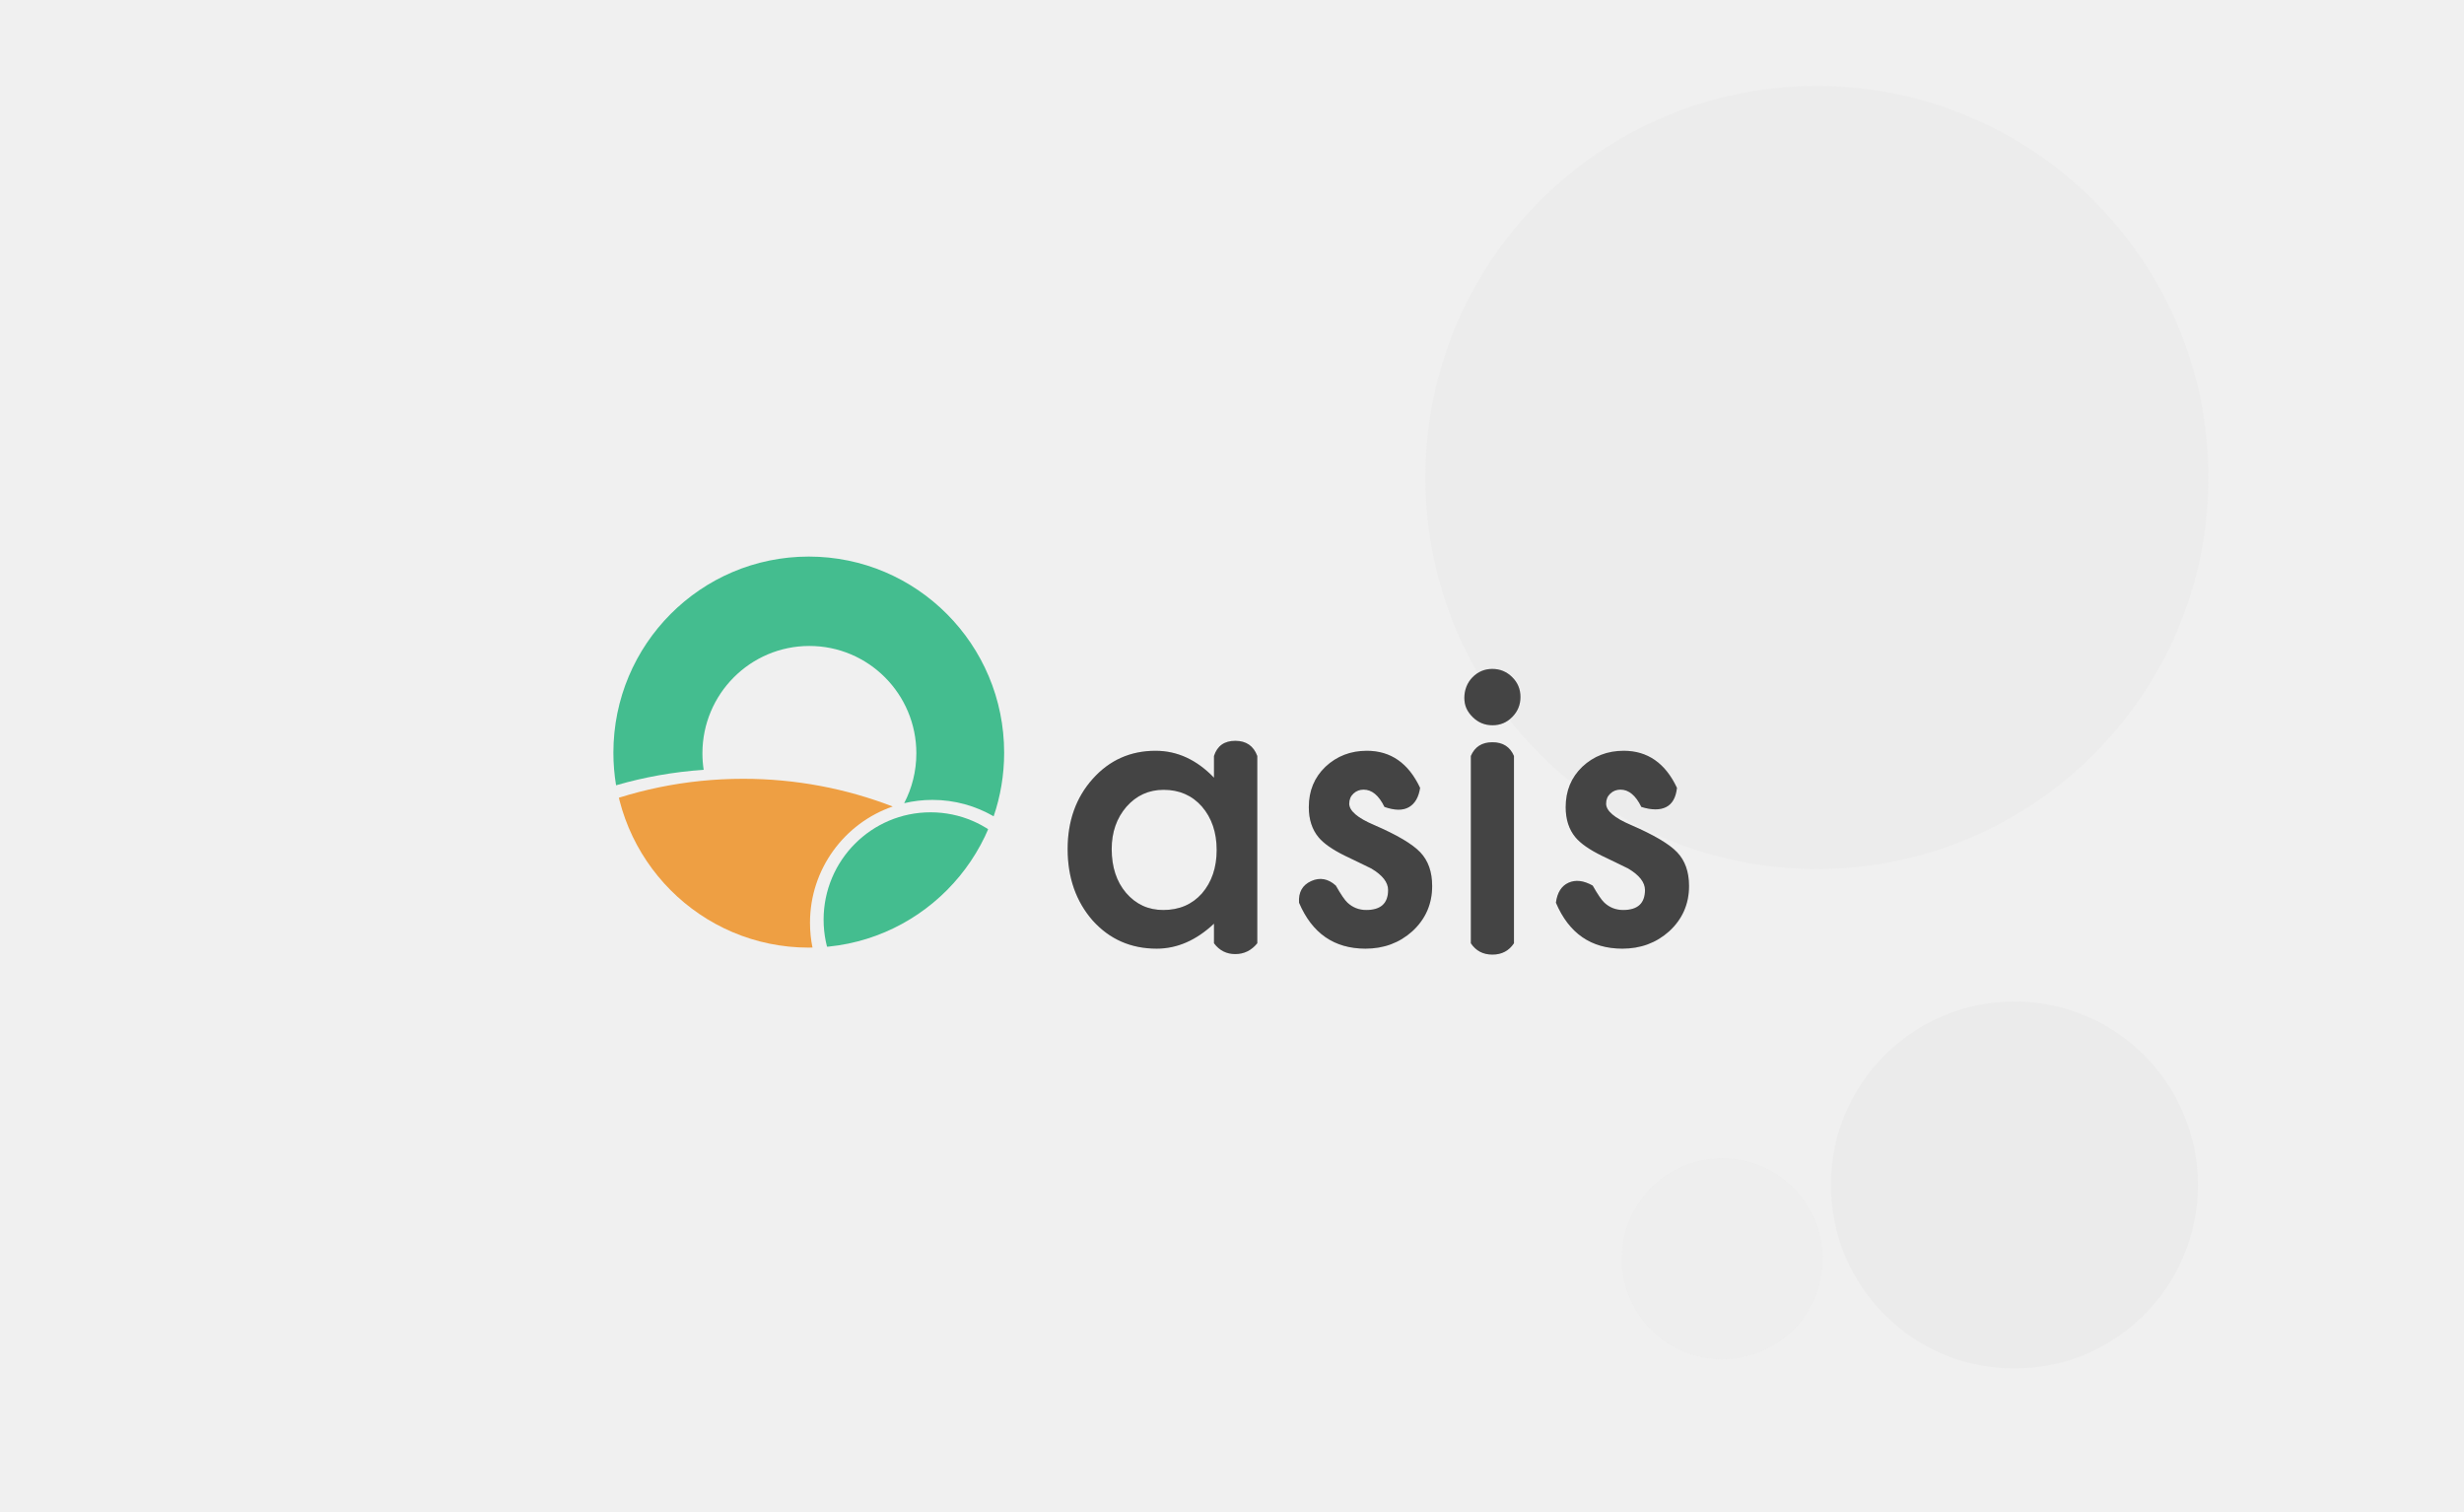
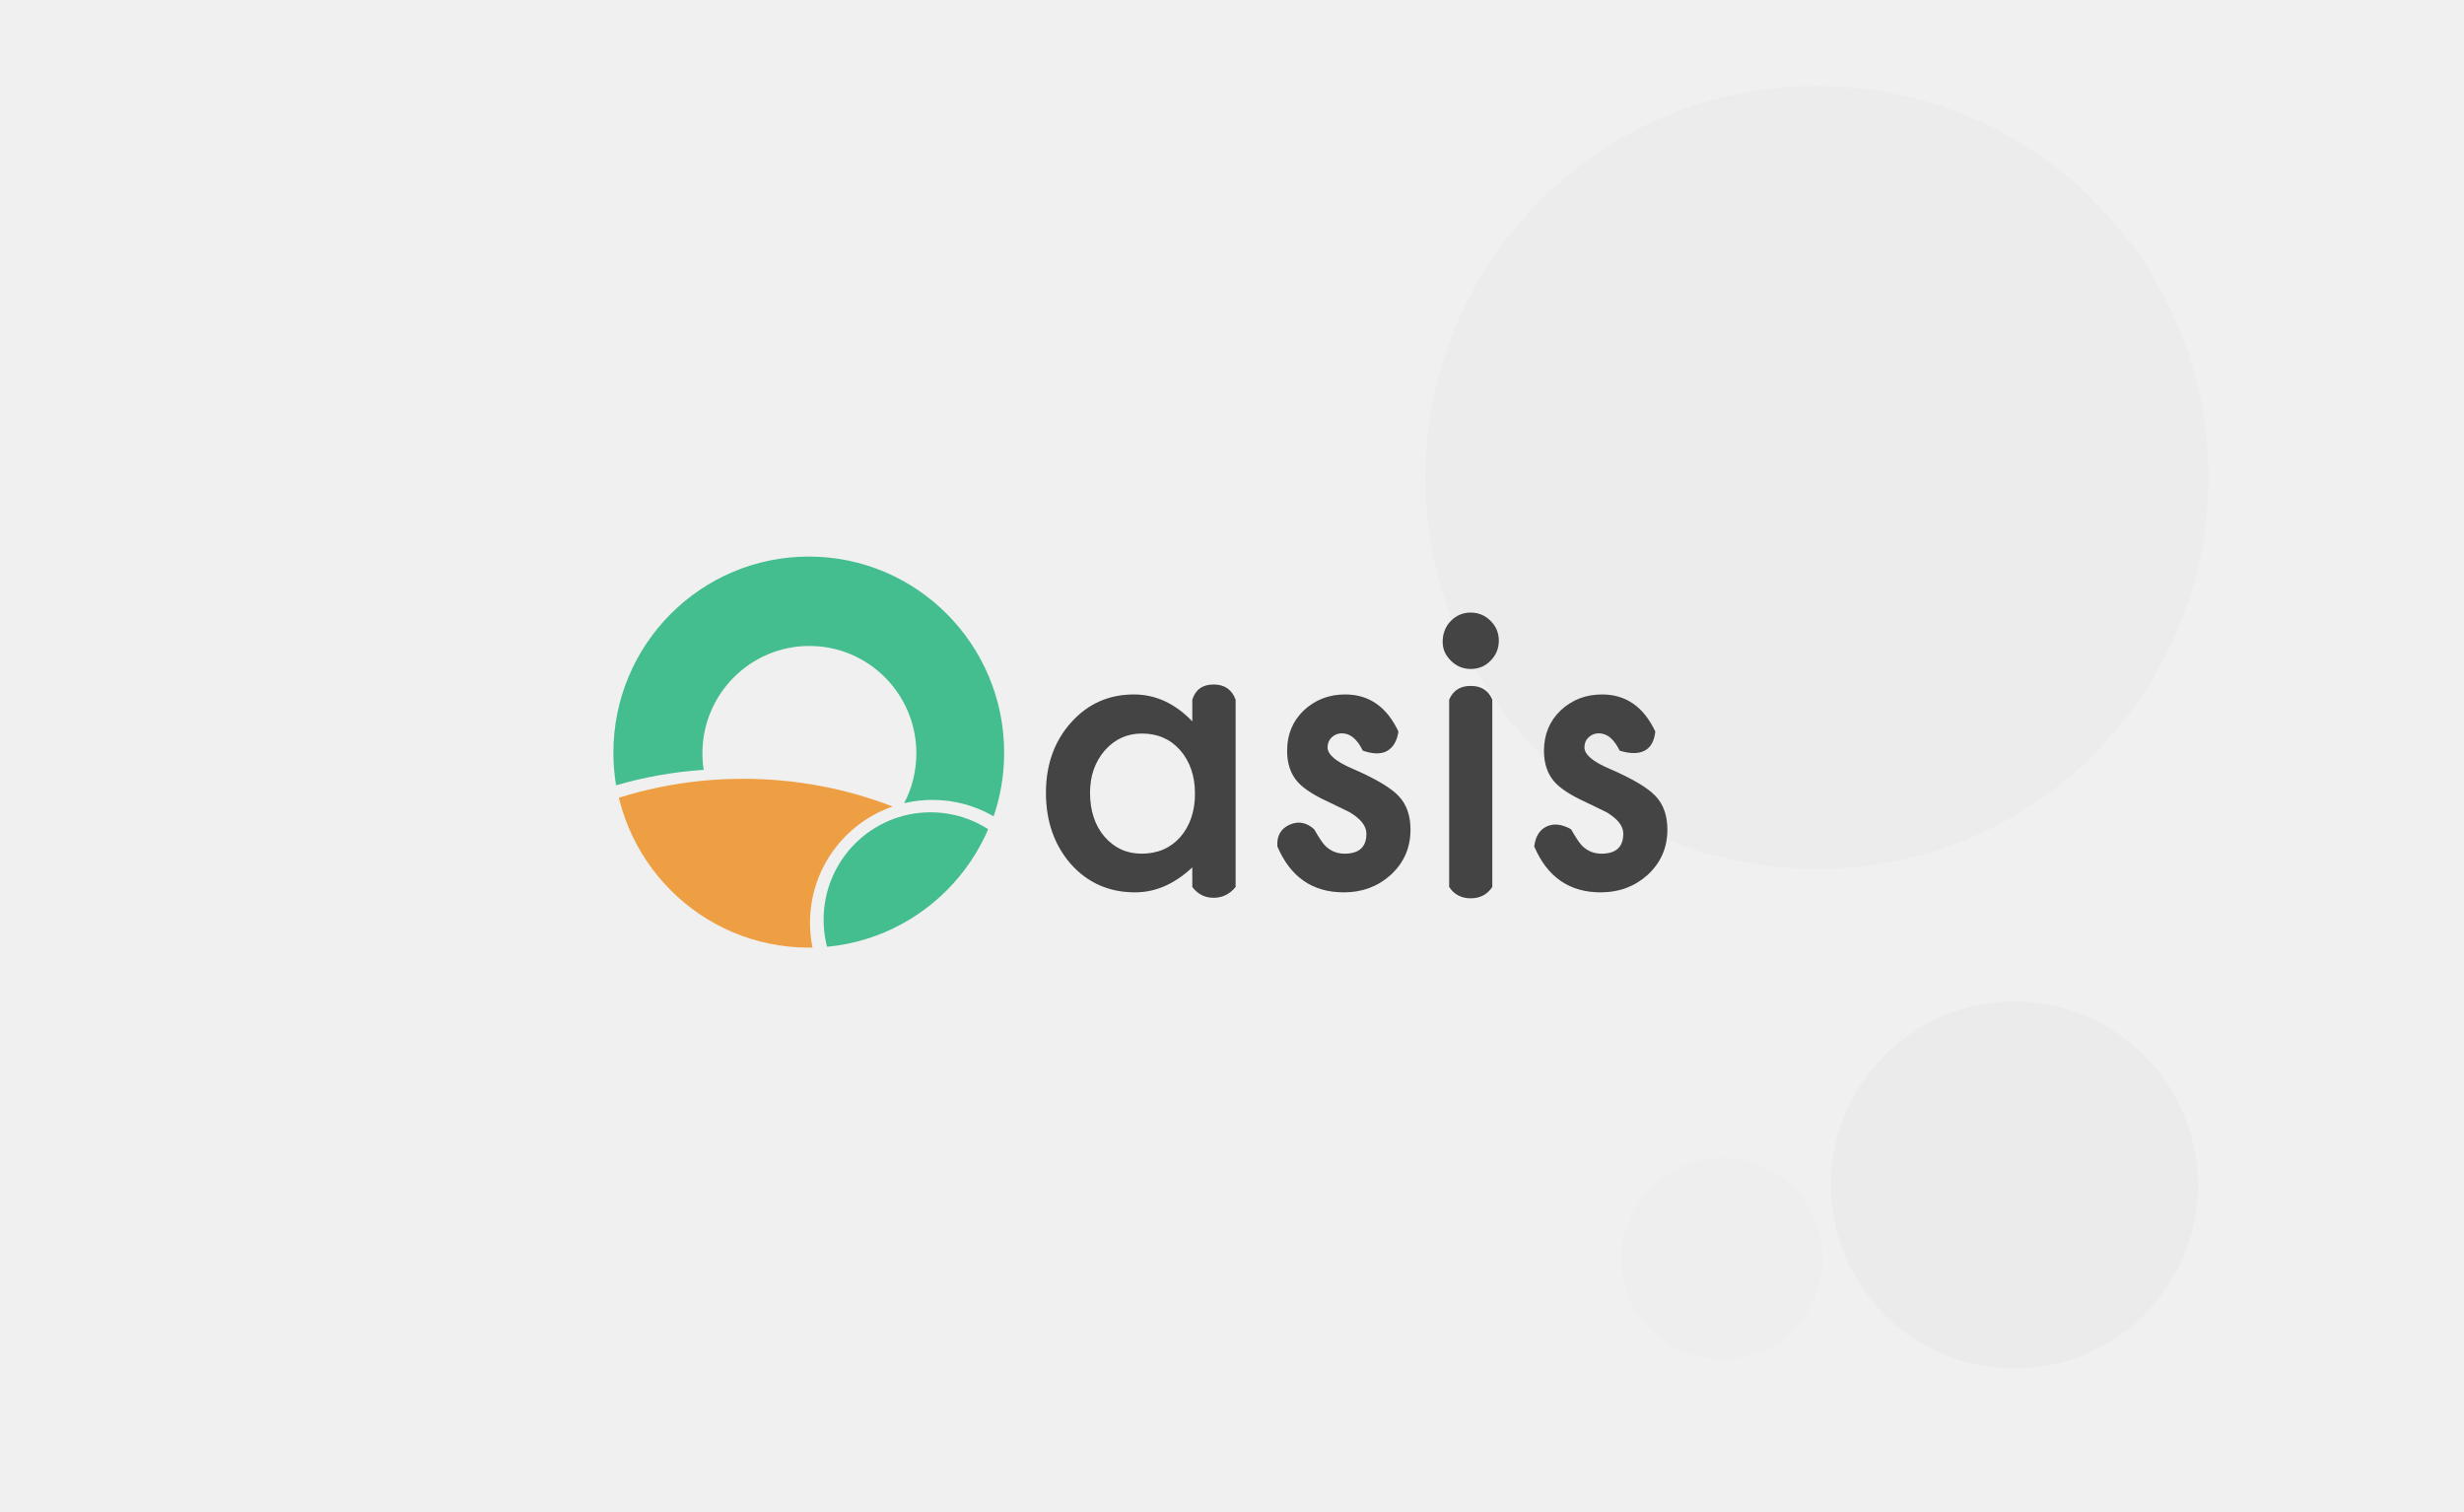
<svg xmlns="http://www.w3.org/2000/svg" xmlns:xlink="http://www.w3.org/1999/xlink" width="2121px" height="1301px" viewBox="0 0 2121 1301" version="1.1">
  <defs>
    <radialGradient cx="50%" cy="0%" fx="50%" fy="0%" r="100%" gradientTransform="translate(0.5,0),scale(1,0.002804),rotate(90),translate(-0.5,-0)" id="radialGradient-1">
      <stop stop-color="#E7E6E6" offset="0%" />
      <stop stop-color="#E8E8E8" stop-opacity="0.239" offset="100%" />
    </radialGradient>
    <linearGradient x1="100%" y1="0%" x2="25.339%" y2="0%" id="linearGradient-2">
      <stop stop-color="#ECECEC" offset="0%" />
      <stop stop-color="#D4D4D4" stop-opacity="0" offset="98.246%" />
    </linearGradient>
    <path d="M126.337,75.225 C129.127,66.536 135.232,62.192 144.654,62.192 C154.076,62.192 160.392,66.536 163.602,75.225 L163.602,236.442 C158.525,242.646 152.209,245.748 144.654,245.748 C137.1,245.748 130.994,242.646 126.337,236.442 L126.337,219.559 C111.057,233.904 94.624,241.076 77.036,241.076 C54.831,241.076 36.473,233.021 21.963,216.91 C7.563,200.469 0.363,179.944 0.363,155.337 C0.363,131.171 7.563,111.033 21.963,94.922 C36.363,78.812 54.391,70.756 76.046,70.756 C94.734,70.756 111.497,78.481 126.337,93.929 L126.337,75.225 Z M38.287,155.337 C38.287,170.786 42.409,183.365 50.654,193.076 C59.118,202.896 69.78,207.807 82.642,207.807 C96.382,207.807 107.485,203.062 115.949,193.572 C124.413,183.751 128.645,171.282 128.645,156.165 C128.645,141.047 124.413,128.578 115.949,118.757 C107.485,109.157 96.492,104.357 82.972,104.357 C70.22,104.357 59.558,109.212 50.983,118.923 C42.519,128.744 38.287,140.882 38.287,155.337 Z M303.756,102.702 C302.529,110.732 299.335,116.25 294.177,119.254 C289.018,122.258 281.988,122.203 273.087,119.088 C268.25,109.157 262.26,104.191 255.114,104.191 C251.707,104.191 248.794,105.322 246.375,107.585 C243.957,109.847 242.748,112.743 242.748,116.274 C242.748,122.454 249.893,128.578 264.183,134.647 C283.86,143.144 297.106,150.978 303.921,158.151 C310.737,165.323 314.144,174.979 314.144,187.117 C314.144,202.676 308.428,215.696 296.996,226.179 C285.893,236.111 272.483,241.076 256.763,241.076 C229.831,241.076 210.76,227.89 199.547,201.517 C198.967,192.544 202.438,186.351 209.962,182.939 C217.486,179.526 224.567,180.808 231.206,186.786 C235.603,194.51 238.955,199.42 241.264,201.517 C245.771,205.71 251.157,207.807 257.423,207.807 C269.954,207.807 276.22,202.069 276.22,190.593 C276.22,183.972 271.383,177.793 261.71,172.054 C257.972,170.179 254.235,168.358 250.498,166.592 C246.76,164.827 242.968,163.006 239.12,161.13 C228.348,155.834 220.763,150.537 216.366,145.24 C210.76,138.509 207.956,129.847 207.956,119.254 C207.956,105.24 212.738,93.653 222.302,84.495 C232.085,75.336 243.957,70.756 257.917,70.756 C278.474,70.756 293.753,81.405 303.756,102.702 Z M384.551,75.225 L384.551,236.442 C380.232,242.947 374.049,246.199 366.001,246.199 C357.954,246.199 351.771,242.947 347.452,236.442 L347.452,75.225 C350.815,67.344 356.998,63.403 366.001,63.403 C375.005,63.403 381.188,67.344 384.551,75.225 Z M341.845,25.139 C341.845,18.629 344.209,12.154 348.936,7.409 C353.662,2.664 359.323,0.291 365.919,0.291 C372.624,0.291 378.34,2.664 383.067,7.409 C387.794,12.043 390.157,17.726 390.157,24.457 C390.157,31.188 387.794,36.926 383.067,41.671 C378.45,46.416 372.789,48.789 366.084,48.789 C359.378,48.789 353.662,46.416 348.936,41.671 C344.209,36.926 341.845,31.981 341.845,25.139 Z M524.871,102.702 C523.925,111.097 520.782,116.614 515.442,119.254 C510.102,121.893 503.022,121.838 494.202,119.088 C489.365,109.157 483.374,104.191 476.229,104.191 C472.821,104.191 469.908,105.322 467.49,107.585 C465.071,109.847 463.862,112.743 463.862,116.274 C463.862,122.454 471.007,128.578 485.298,134.647 C504.974,143.144 518.22,150.978 525.036,158.151 C531.851,165.323 535.259,174.979 535.259,187.117 C535.259,202.676 529.543,215.696 518.11,226.179 C507.008,236.111 493.597,241.076 477.878,241.076 C450.946,241.076 431.874,227.89 420.662,201.517 C421.823,192.794 425.445,187.062 431.527,184.322 C437.61,181.583 444.541,182.404 452.32,186.786 C456.717,194.51 460.07,199.42 462.378,201.517 C466.885,205.71 472.272,207.807 478.537,207.807 C491.069,207.807 497.335,202.069 497.335,190.593 C497.335,183.972 492.498,177.793 482.824,172.054 C479.087,170.179 475.349,168.358 471.612,166.592 C467.875,164.827 464.082,163.006 460.235,161.13 C449.462,155.834 441.877,150.537 437.48,145.24 C431.874,138.509 429.071,129.847 429.071,119.254 C429.071,105.24 433.853,93.653 443.416,84.495 C453.2,75.336 465.071,70.756 479.032,70.756 C499.588,70.756 514.868,81.405 524.871,102.702 Z" id="path-3" />
    <ellipse id="path-5" cx="168.186" cy="168.83" rx="168.186" ry="168.83" />
  </defs>
  <g id="Page-1" stroke="none" stroke-width="1" fill="none" fill-rule="evenodd">
    <g id="Artboard">
      <g id="Group-4" transform="translate(-112, 74)">
        <g id="Group" transform="translate(0, 74)" stroke-linecap="square">
          <path d="M1305.5,0.5 L1305.5,1069.5" id="Line" stroke="url(#radialGradient-1)" />
          <path d="M1976.5,588.5 L0.5,588.5" id="Line-2" stroke="url(#linearGradient-2)" />
        </g>
        <circle id="Oval-4-Copy-2" fill-opacity="0.267" fill="#E2E2E2" cx="1676" cy="337" r="337" />
        <circle id="Oval-4-Copy" fill-opacity="0.358" fill="#E2E2E2" cx="1846" cy="946" r="158" />
        <circle id="Oval-5-Copy-2" fill-opacity="0.103" fill="#D8D8D8" cx="1594.5" cy="1009.5" r="86.5" />
        <g id="Group-Copy" transform="translate(640, 404)">
          <g id="Group-3">
-             <g id="Rectangle-7" transform="translate(390.6587, 97.47138)">
+             <g id="Rectangle-7" transform="translate(372, 49)">
              <mask id="mask-4" fill="white">
                <use xlink:href="#path-3" />
              </mask>
              <use id="Mask" fill-opacity="0.825" fill="#D5D5D5" xlink:href="#path-3" />
              <polygon fill="#444444" mask="url(#mask-4)" points="-318.273 -288.137 547.058 -288.137 547.058 580.511 -318.273 580.511" />
            </g>
            <g id="Group-2">
              <path d="M327.327,224.658 C311.826,215.656 293.828,210.503 274.632,210.503 C266.255,210.503 258.106,211.485 250.294,213.339 C257,200.517 260.794,185.92 260.794,170.433 C260.794,119.386 219.57,78.004 168.718,78.004 C117.865,78.004 76.641,119.386 76.641,170.433 C76.641,175.255 77.009,179.991 77.719,184.614 C51.725,186.372 26.491,190.909 2.308,197.932 C0.79,188.815 0,179.449 0,169.899 C0,76.656 75.299,1.069 168.186,1.069 C261.072,1.069 336.371,76.656 336.371,169.899 C336.371,189.066 333.189,207.486 327.327,224.658 Z" id="Combined-Shape" fill="#44BD8F" />
              <g id="Oval-4-Copy-2">
                <mask id="mask-6" fill="white">
                  <use xlink:href="#path-5" />
                </mask>
                <use id="Mask" fill-opacity="0" fill="#E2E2E2" xlink:href="#path-5" />
                <ellipse id="Oval-5-Copy-3" fill="#44BD8F" mask="url(#mask-6)" cx="273.035" cy="313.618" rx="92.076" ry="92.429" />
                <path d="M240.439,216.196 C199.022,230.45 169.25,269.88 169.25,316.289 C169.25,374.713 216.431,422.075 274.632,422.075 C332.833,422.075 380.014,374.713 380.014,316.289 C380.014,315.288 380,314.29 379.973,313.296 C436.287,376.893 470.494,460.655 470.494,552.438 C470.494,751.316 309.887,912.538 111.769,912.538 C-86.349,912.538 -246.956,751.316 -246.956,552.438 C-246.956,353.56 -86.349,192.338 111.769,192.338 C157.116,192.338 200.499,200.785 240.439,216.196 Z" id="Combined-Shape" fill="#EE9F43" mask="url(#mask-6)" />
              </g>
            </g>
          </g>
        </g>
      </g>
    </g>
  </g>
</svg>
